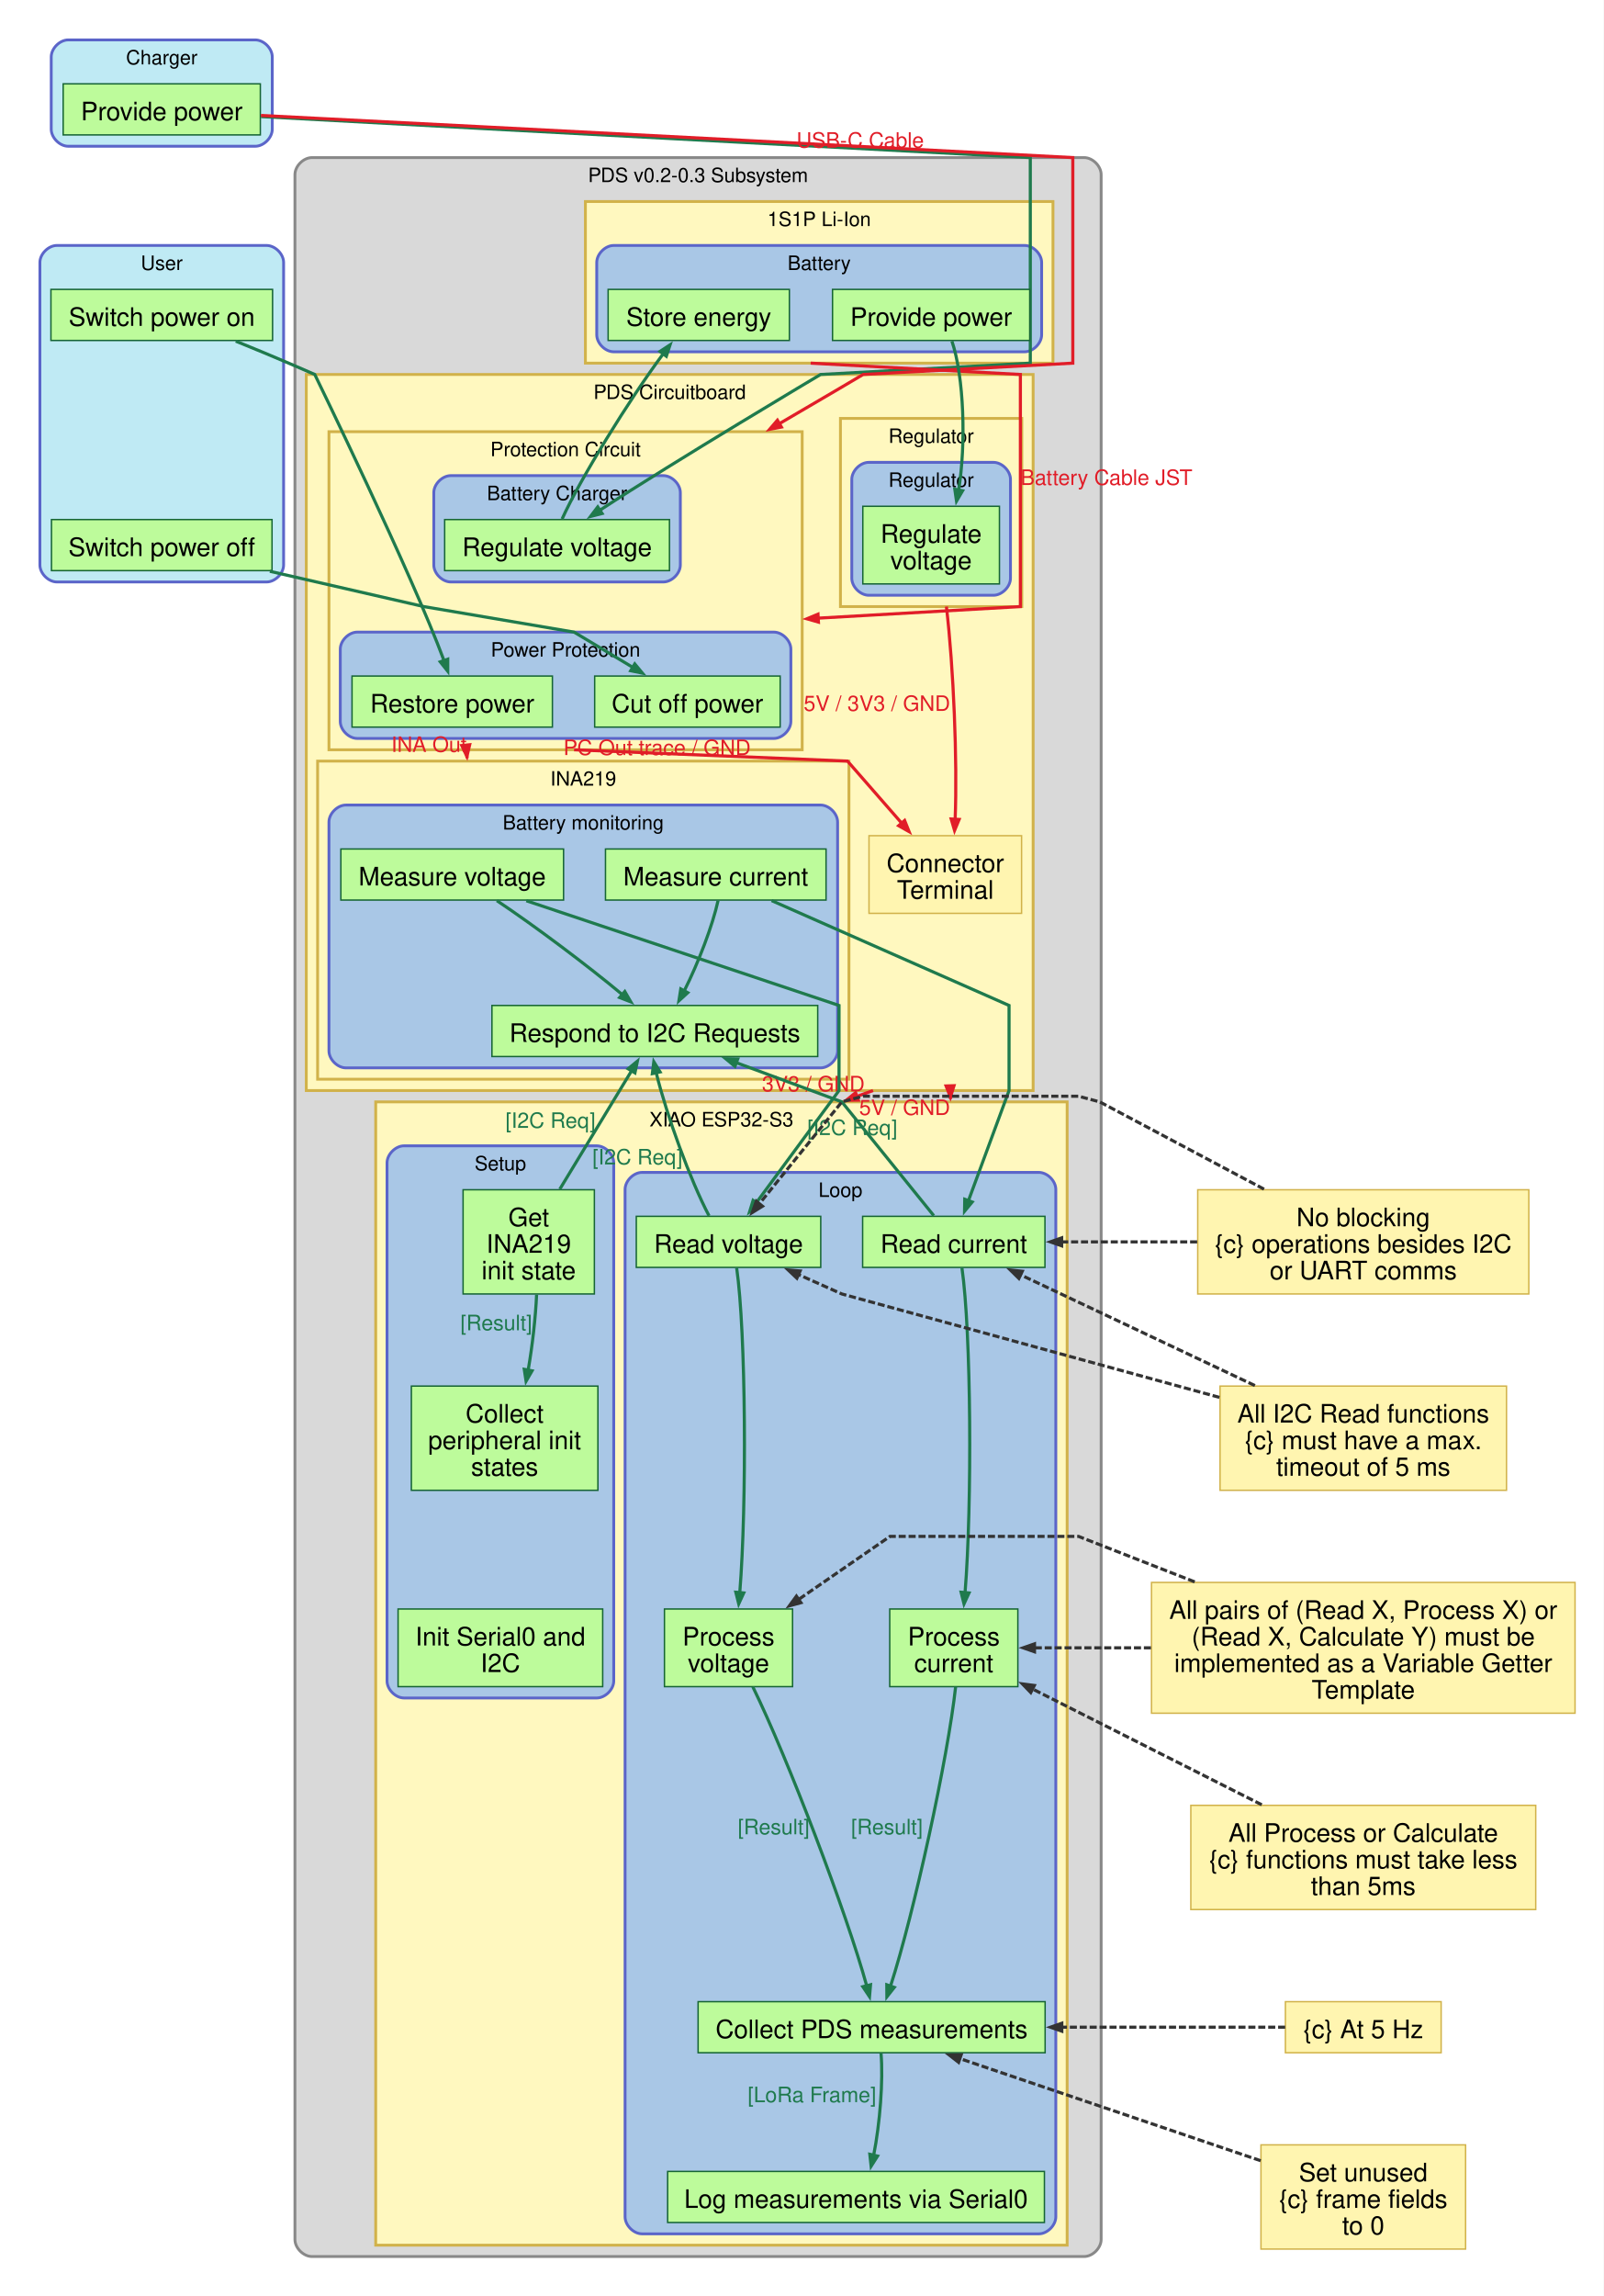
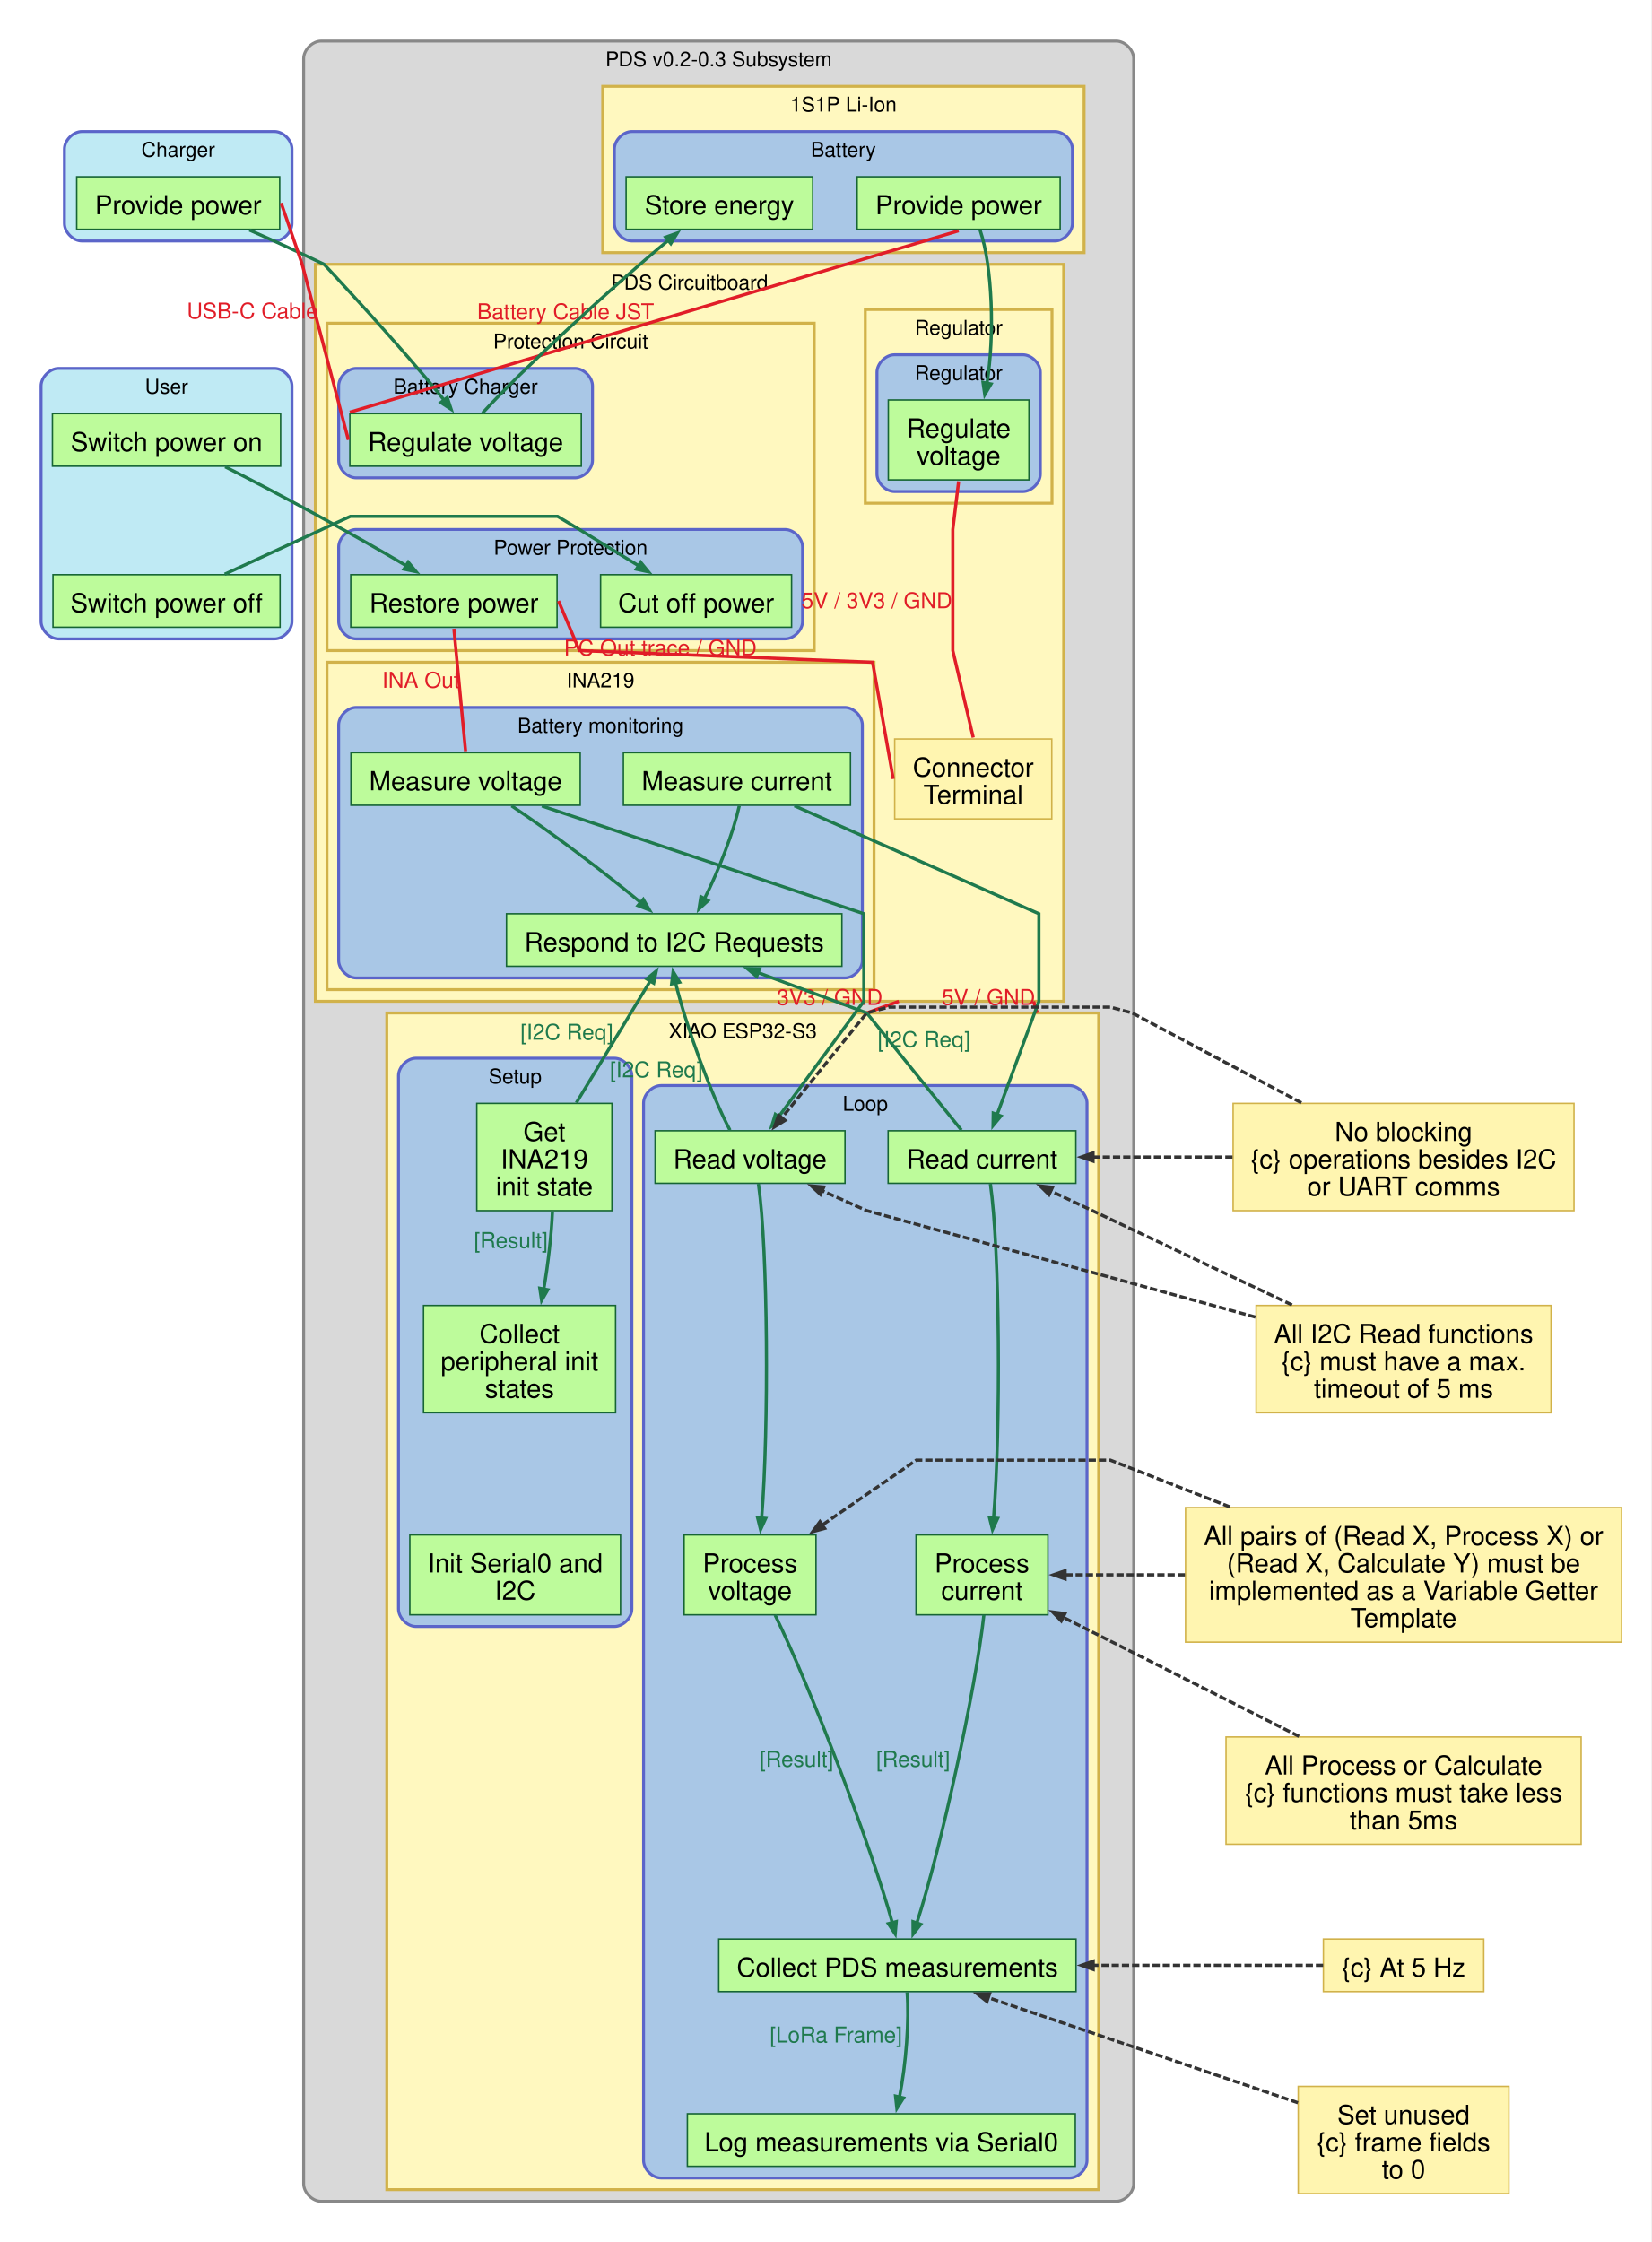
- <svg xmlns="http://www.w3.org/2000/svg" width="1132pt" height="1620pt" viewBox="0.00 0.00 1132.00 1620.00">
-   <g id="graph0" class="graph" transform="scale(1 1) rotate(0) translate(20.16 1600.14)">
-     <polygon fill="white" stroke="none" points="-20.16,20.16 -20.16,-1600.14 1111.62,-1600.14 1111.62,20.16 -20.16,20.16" />
+ <svg xmlns="http://www.w3.org/2000/svg" width="1132pt" height="1537pt" viewBox="0.00 0.00 1132.00 1537.00">
+   <g id="graph0" class="graph" transform="scale(1 1) rotate(0) translate(20.16 1517.12)">
+     <polygon fill="white" stroke="none" points="-20.16,20.16 -20.16,-1517.12 1111.62,-1517.12 1111.62,20.16 -20.16,20.16" />
    <g id="clust1" class="cluster">
-       <path fill="#bfeaf4" stroke="#5b65c9" stroke-width="2" d="M28,-1496.95C28,-1496.95 160,-1496.95 160,-1496.95 166,-1496.95 172,-1502.95 172,-1508.95 172,-1508.95 172,-1559.98 172,-1559.98 172,-1565.98 166,-1571.98 160,-1571.98 160,-1571.98 28,-1571.98 28,-1571.98 22,-1571.98 16,-1565.98 16,-1559.98 16,-1559.98 16,-1508.95 16,-1508.95 16,-1502.95 22,-1496.95 28,-1496.95" />
-       <text xml:space="preserve" text-anchor="middle" x="94" y="-1554.68" font-family="Helvetica,sans-Serif" font-size="14.00">Charger</text>
+       <path fill="#bfeaf4" stroke="#5b65c9" stroke-width="2" d="M36,-1351.92C36,-1351.92 168,-1351.92 168,-1351.92 174,-1351.92 180,-1357.92 180,-1363.92 180,-1363.92 180,-1414.95 180,-1414.95 180,-1420.95 174,-1426.95 168,-1426.95 168,-1426.95 36,-1426.95 36,-1426.95 30,-1426.95 24,-1420.95 24,-1414.95 24,-1414.95 24,-1363.92 24,-1363.92 24,-1357.92 30,-1351.92 36,-1351.92" />
+       <text xml:space="preserve" text-anchor="middle" x="102" y="-1409.65" font-family="Helvetica,sans-Serif" font-size="14.00">Charger</text>
    </g>
    <g id="clust2" class="cluster">
-       <path fill="#bfeaf4" stroke="#5b65c9" stroke-width="2" d="M20,-1189.52C20,-1189.52 168,-1189.52 168,-1189.52 174,-1189.52 180,-1195.52 180,-1201.52 180,-1201.52 180,-1414.95 180,-1414.95 180,-1420.95 174,-1426.95 168,-1426.95 168,-1426.95 20,-1426.95 20,-1426.95 14,-1426.95 8,-1420.95 8,-1414.95 8,-1414.95 8,-1201.52 8,-1201.52 8,-1195.52 14,-1189.52 20,-1189.52" />
-       <text xml:space="preserve" text-anchor="middle" x="94" y="-1409.65" font-family="Helvetica,sans-Serif" font-size="14.00">User</text>
+       <path fill="#bfeaf4" stroke="#5b65c9" stroke-width="2" d="M20,-1079.11C20,-1079.11 168,-1079.11 168,-1079.11 174,-1079.11 180,-1085.11 180,-1091.11 180,-1091.11 180,-1252.55 180,-1252.55 180,-1258.55 174,-1264.55 168,-1264.55 168,-1264.55 20,-1264.55 20,-1264.55 14,-1264.55 8,-1258.55 8,-1252.55 8,-1252.55 8,-1091.11 8,-1091.11 8,-1085.11 14,-1079.11 20,-1079.11" />
+       <text xml:space="preserve" text-anchor="middle" x="94" y="-1247.25" font-family="Helvetica,sans-Serif" font-size="14.00">User</text>
    </g>
    <g id="clust3" class="cluster">
      <path fill="#d9d9d9" stroke="#888888" stroke-width="2" d="M200,-8C200,-8 745,-8 745,-8 751,-8 757,-14 757,-20 757,-20 757,-1476.95 757,-1476.95 757,-1482.95 751,-1488.95 745,-1488.95 745,-1488.95 200,-1488.95 200,-1488.95 194,-1488.95 188,-1482.95 188,-1476.95 188,-1476.95 188,-20 188,-20 188,-14 194,-8 200,-8" />
      <text xml:space="preserve" text-anchor="middle" x="472.5" y="-1471.65" font-family="Helvetica,sans-Serif" font-size="14.00">PDS v0.2-0.3 Subsystem</text>
    </g>
    <g id="clust4" class="cluster">
      <polygon fill="#fff8bf" stroke="#d1b24a" stroke-width="2" points="393,-1343.92 393,-1457.95 723,-1457.95 723,-1343.92 393,-1343.92" />
      <text xml:space="preserve" text-anchor="middle" x="558" y="-1440.65" font-family="Helvetica,sans-Serif" font-size="14.00">1S1P Li-Ion</text>
    </g>
    <g id="clust5" class="cluster">
      <path fill="#a9c7e6" stroke="#5b65c9" stroke-width="2" d="M413,-1351.92C413,-1351.92 703,-1351.92 703,-1351.92 709,-1351.92 715,-1357.92 715,-1363.92 715,-1363.92 715,-1414.95 715,-1414.95 715,-1420.95 709,-1426.95 703,-1426.95 703,-1426.95 413,-1426.95 413,-1426.95 407,-1426.95 401,-1420.95 401,-1414.95 401,-1414.95 401,-1363.92 401,-1363.92 401,-1357.92 407,-1351.92 413,-1351.92" />
      <text xml:space="preserve" text-anchor="middle" x="558" y="-1409.65" font-family="Helvetica,sans-Serif" font-size="14.00">Battery</text>
    </g>
    <g id="clust6" class="cluster">
      <polygon fill="#fff8bf" stroke="#d1b24a" stroke-width="2" points="196,-830.68 196,-1335.92 709,-1335.92 709,-830.68 196,-830.68" />
      <text xml:space="preserve" text-anchor="middle" x="452.5" y="-1318.62" font-family="Helvetica,sans-Serif" font-size="14.00">PDS Circuitboard</text>
    </g>
    <g id="clust7" class="cluster">
-       <polygon fill="#fff8bf" stroke="#d1b24a" stroke-width="2" points="212,-1071.11 212,-1295.55 546,-1295.55 546,-1071.11 212,-1071.11" />
-       <text xml:space="preserve" text-anchor="middle" x="379" y="-1278.25" font-family="Helvetica,sans-Serif" font-size="14.00">Protection Circuit</text>
+       <polygon fill="#fff8bf" stroke="#d1b24a" stroke-width="2" points="204,-1071.11 204,-1295.55 538,-1295.55 538,-1071.11 204,-1071.11" />
+       <text xml:space="preserve" text-anchor="middle" x="371" y="-1278.25" font-family="Helvetica,sans-Serif" font-size="14.00">Protection Circuit</text>
    </g>
    <g id="clust8" class="cluster">
-       <path fill="#a9c7e6" stroke="#5b65c9" stroke-width="2" d="M298,-1189.52C298,-1189.52 448,-1189.52 448,-1189.52 454,-1189.52 460,-1195.52 460,-1201.52 460,-1201.52 460,-1252.55 460,-1252.55 460,-1258.55 454,-1264.55 448,-1264.55 448,-1264.55 298,-1264.55 298,-1264.55 292,-1264.55 286,-1258.55 286,-1252.55 286,-1252.55 286,-1201.52 286,-1201.52 286,-1195.52 292,-1189.52 298,-1189.52" />
-       <text xml:space="preserve" text-anchor="middle" x="373" y="-1247.25" font-family="Helvetica,sans-Serif" font-size="14.00">Battery Charger</text>
+       <path fill="#a9c7e6" stroke="#5b65c9" stroke-width="2" d="M224,-1189.52C224,-1189.52 374,-1189.52 374,-1189.52 380,-1189.52 386,-1195.52 386,-1201.52 386,-1201.52 386,-1252.55 386,-1252.55 386,-1258.55 380,-1264.55 374,-1264.55 374,-1264.55 224,-1264.55 224,-1264.55 218,-1264.55 212,-1258.55 212,-1252.55 212,-1252.55 212,-1201.52 212,-1201.52 212,-1195.52 218,-1189.52 224,-1189.52" />
+       <text xml:space="preserve" text-anchor="middle" x="299" y="-1247.25" font-family="Helvetica,sans-Serif" font-size="14.00">Battery Charger</text>
    </g>
    <g id="clust9" class="cluster">
-       <path fill="#a9c7e6" stroke="#5b65c9" stroke-width="2" d="M232,-1079.11C232,-1079.11 526,-1079.11 526,-1079.11 532,-1079.11 538,-1085.11 538,-1091.11 538,-1091.11 538,-1142.14 538,-1142.14 538,-1148.14 532,-1154.14 526,-1154.14 526,-1154.14 232,-1154.14 232,-1154.14 226,-1154.14 220,-1148.14 220,-1142.14 220,-1142.14 220,-1091.11 220,-1091.11 220,-1085.11 226,-1079.11 232,-1079.11" />
-       <text xml:space="preserve" text-anchor="middle" x="379" y="-1136.85" font-family="Helvetica,sans-Serif" font-size="14.00">Power Protection</text>
+       <path fill="#a9c7e6" stroke="#5b65c9" stroke-width="2" d="M224,-1079.11C224,-1079.11 518,-1079.11 518,-1079.11 524,-1079.11 530,-1085.11 530,-1091.11 530,-1091.11 530,-1142.14 530,-1142.14 530,-1148.14 524,-1154.14 518,-1154.14 518,-1154.14 224,-1154.14 224,-1154.14 218,-1154.14 212,-1148.14 212,-1142.14 212,-1142.14 212,-1091.11 212,-1091.11 212,-1085.11 218,-1079.11 224,-1079.11" />
+       <text xml:space="preserve" text-anchor="middle" x="371" y="-1136.85" font-family="Helvetica,sans-Serif" font-size="14.00">Power Protection</text>
    </g>
    <g id="clust10" class="cluster">
      <polygon fill="#fff8bf" stroke="#d1b24a" stroke-width="2" points="573,-1172.14 573,-1304.92 701,-1304.92 701,-1172.14 573,-1172.14" />
      <text xml:space="preserve" text-anchor="middle" x="637" y="-1287.62" font-family="Helvetica,sans-Serif" font-size="14.00">Regulator</text>
    </g>
    <g id="clust11" class="cluster">
      <path fill="#a9c7e6" stroke="#5b65c9" stroke-width="2" d="M593,-1180.14C593,-1180.14 681,-1180.14 681,-1180.14 687,-1180.14 693,-1186.14 693,-1192.14 693,-1192.14 693,-1261.92 693,-1261.92 693,-1267.92 687,-1273.92 681,-1273.92 681,-1273.92 593,-1273.92 593,-1273.92 587,-1273.92 581,-1267.92 581,-1261.92 581,-1261.92 581,-1192.14 581,-1192.14 581,-1186.14 587,-1180.14 593,-1180.14" />
      <text xml:space="preserve" text-anchor="middle" x="637" y="-1256.62" font-family="Helvetica,sans-Serif" font-size="14.00">Regulator</text>
    </g>
    <g id="clust12" class="cluster">
      <polygon fill="#fff8bf" stroke="#d1b24a" stroke-width="2" points="204,-838.68 204,-1063.12 579,-1063.12 579,-838.68 204,-838.68" />
      <text xml:space="preserve" text-anchor="middle" x="391.5" y="-1045.82" font-family="Helvetica,sans-Serif" font-size="14.00">INA219</text>
    </g>
    <g id="clust13" class="cluster">
      <path fill="#a9c7e6" stroke="#5b65c9" stroke-width="2" d="M224,-846.68C224,-846.68 559,-846.68 559,-846.68 565,-846.68 571,-852.68 571,-858.68 571,-858.68 571,-1020.12 571,-1020.12 571,-1026.12 565,-1032.12 559,-1032.12 559,-1032.12 224,-1032.12 224,-1032.12 218,-1032.12 212,-1026.12 212,-1020.12 212,-1020.12 212,-858.68 212,-858.68 212,-852.68 218,-846.68 224,-846.68" />
      <text xml:space="preserve" text-anchor="middle" x="391.5" y="-1014.82" font-family="Helvetica,sans-Serif" font-size="14.00">Battery monitoring</text>
    </g>
    <g id="clust14" class="cluster">
      <polygon fill="#fff8bf" stroke="#d1b24a" stroke-width="2" points="245,-16 245,-822.68 733,-822.68 733,-16 245,-16" />
      <text xml:space="preserve" text-anchor="middle" x="489" y="-805.38" font-family="Helvetica,sans-Serif" font-size="14.00">XIAO ESP32-S3</text>
    </g>
    <g id="clust15" class="cluster">
      <path fill="#a9c7e6" stroke="#5b65c9" stroke-width="2" d="M265,-402.09C265,-402.09 401,-402.09 401,-402.09 407,-402.09 413,-408.09 413,-414.09 413,-414.09 413,-779.68 413,-779.68 413,-785.68 407,-791.68 401,-791.68 401,-791.68 265,-791.68 265,-791.68 259,-791.68 253,-785.68 253,-779.68 253,-779.68 253,-414.09 253,-414.09 253,-408.09 259,-402.09 265,-402.09" />
      <text xml:space="preserve" text-anchor="middle" x="333" y="-774.38" font-family="Helvetica,sans-Serif" font-size="14.00">Setup</text>
    </g>
    <g id="clust16" class="cluster">
      <path fill="#a9c7e6" stroke="#5b65c9" stroke-width="2" d="M433,-24C433,-24 713,-24 713,-24 719,-24 725,-30 725,-36 725,-36 725,-760.93 725,-760.93 725,-766.93 719,-772.93 713,-772.93 713,-772.93 433,-772.93 433,-772.93 427,-772.93 421,-766.93 421,-760.93 421,-760.93 421,-36 421,-36 421,-30 427,-24 433,-24" />
      <text xml:space="preserve" text-anchor="middle" x="573" y="-755.63" font-family="Helvetica,sans-Serif" font-size="14.00">Loop</text>
    </g>
    <g id="node1" class="node">
-       <polygon fill="#bdfb9b" stroke="#166534" points="163.58,-1540.98 24.42,-1540.98 24.42,-1504.95 163.58,-1504.95 163.58,-1540.98" />
-       <text xml:space="preserve" text-anchor="middle" x="94" y="-1515.24" font-family="Helvetica,sans-Serif" font-size="18.00">Provide power</text>
+       <polygon fill="#bdfb9b" stroke="#166534" points="171.58,-1395.95 32.42,-1395.95 32.42,-1359.92 171.58,-1359.92 171.58,-1395.95" />
+       <text xml:space="preserve" text-anchor="middle" x="102" y="-1370.21" font-family="Helvetica,sans-Serif" font-size="18.00">Provide power</text>
    </g>
    <g id="node2" class="node">
-       <polygon fill="#bdfb9b" stroke="#166534" points="172.21,-1395.95 15.79,-1395.95 15.79,-1359.92 172.21,-1359.92 172.21,-1395.95" />
-       <text xml:space="preserve" text-anchor="middle" x="94" y="-1370.21" font-family="Helvetica,sans-Serif" font-size="18.00">Switch power on</text>
+       <polygon fill="#bdfb9b" stroke="#166534" points="172.21,-1233.55 15.79,-1233.55 15.79,-1197.52 172.21,-1197.52 172.21,-1233.55" />
+       <text xml:space="preserve" text-anchor="middle" x="94" y="-1207.81" font-family="Helvetica,sans-Serif" font-size="18.00">Switch power on</text>
+     </g>
+     <g id="node6" class="node">
+       <polygon fill="#bdfb9b" stroke="#166534" points="378.33,-1233.55 219.67,-1233.55 219.67,-1197.52 378.33,-1197.52 378.33,-1233.55" />
+       <text xml:space="preserve" text-anchor="middle" x="299" y="-1207.81" font-family="Helvetica,sans-Serif" font-size="18.00">Regulate voltage</text>
+     </g>
+     <g id="edge34" class="edge">
+       <path fill="none" stroke="#1f7a4d" stroke-width="2.2" d="M150.81,-1359.43C176.4,-1348.28 202,-1335.92 202,-1335.92 202,-1335.92 256.48,-1277.85 284.36,-1242.71" />
+       <polygon fill="#1f7a4d" stroke="#1f7a4d" stroke-width="2.2" points="286.45,-1244.58 289.11,-1236.53 282.01,-1241.17 286.45,-1244.58" />
+     </g>
+     <g id="edge52" class="edge">
+       <path fill="none" stroke="#e11d28" stroke-width="2.2" d="M172.58,-1377.94C172.58,-1377.94 187,-1335.92 187,-1335.92 187,-1335.92 218.67,-1215.53 218.67,-1215.53" />
+       <text xml:space="preserve" text-anchor="middle" x="152.93" y="-1298.71" font-family="Helvetica,sans-Serif" font-size="15.00" fill="#e11d28">USB-C Cable</text>
+     </g>
+     <g id="node3" class="node">
+       <polygon fill="#bdfb9b" stroke="#166534" points="171.83,-1123.14 16.17,-1123.14 16.17,-1087.11 171.83,-1087.11 171.83,-1123.14" />
+       <text xml:space="preserve" text-anchor="middle" x="94" y="-1097.4" font-family="Helvetica,sans-Serif" font-size="18.00">Switch power off</text>
+     </g>
+     <g id="node7" class="node">
+       <polygon fill="#bdfb9b" stroke="#166534" points="361.71,-1123.14 220.29,-1123.14 220.29,-1087.11 361.71,-1087.11 361.71,-1123.14" />
+       <text xml:space="preserve" text-anchor="middle" x="291" y="-1097.4" font-family="Helvetica,sans-Serif" font-size="18.00">Restore power</text>
+     </g>
+     <g id="edge35" class="edge">
+       <path fill="none" stroke="#1f7a4d" stroke-width="2.2" d="M134.18,-1197.12C170.95,-1178.71 224.19,-1149.57 258.4,-1129.25" />
+       <polygon fill="#1f7a4d" stroke="#1f7a4d" stroke-width="2.2" points="259.68,-1131.74 265.09,-1125.22 256.79,-1126.95 259.68,-1131.74" />
+     </g>
+     <g id="node8" class="node">
+       <polygon fill="#bdfb9b" stroke="#166534" points="522.46,-1123.14 391.54,-1123.14 391.54,-1087.11 522.46,-1087.11 522.46,-1123.14" />
+       <text xml:space="preserve" text-anchor="middle" x="457" y="-1097.4" font-family="Helvetica,sans-Serif" font-size="18.00">Cut off power</text>
+     </g>
+     <g id="edge36" class="edge">
+       <path fill="none" stroke="#1f7a4d" stroke-width="2.2" d="M133.87,-1123.49C170.78,-1140.48 220,-1163.14 220,-1163.14 220,-1163.14 362,-1163.14 362,-1163.14 362,-1163.14 377,-1154.14 377,-1154.14 377,-1154.14 397.47,-1141.6 417.7,-1129.21" />
+       <polygon fill="#1f7a4d" stroke="#1f7a4d" stroke-width="2.2" points="419.01,-1131.69 424.37,-1125.12 416.09,-1126.91 419.01,-1131.69" />
    </g>
    <g id="node4" class="node">
      <polygon fill="#bdfb9b" stroke="#166534" points="536.96,-1395.95 409.04,-1395.95 409.04,-1359.92 536.96,-1359.92 536.96,-1395.95" />
      <text xml:space="preserve" text-anchor="middle" x="473" y="-1370.21" font-family="Helvetica,sans-Serif" font-size="18.00">Store energy</text>
    </g>
-     <g id="node6" class="node">
-       <polygon fill="#bdfb9b" stroke="#166534" points="452.33,-1233.55 293.67,-1233.55 293.67,-1197.52 452.33,-1197.52 452.33,-1233.55" />
-       <text xml:space="preserve" text-anchor="middle" x="373" y="-1207.81" font-family="Helvetica,sans-Serif" font-size="18.00">Regulate voltage</text>
-     </g>
-     <g id="edge34" class="edge">
-       <path fill="none" stroke="#1f7a4d" stroke-width="2.2" d="M164.06,-1517.87C325.14,-1509.03 707,-1488.95 707,-1488.95 707,-1488.95 707,-1343.92 707,-1343.92 707,-1343.92 559,-1335.92 559,-1335.92 559,-1335.92 456.17,-1274.85 403.1,-1240.06" />
-       <polygon fill="#1f7a4d" stroke="#1f7a4d" stroke-width="2.2" points="404.79,-1237.83 396.58,-1235.74 401.7,-1242.49 404.79,-1237.83" />
-     </g>
-     <g id="edge52" class="edge">
-       <path fill="none" stroke="#e11d28" stroke-width="2.2" d="M164,-1518.67C330.85,-1510.31 737,-1488.95 737,-1488.95 737,-1488.95 737,-1343.92 737,-1343.92 737,-1343.92 589,-1335.92 589,-1335.92 589,-1335.92 563.41,-1320.72 529.81,-1301.17" />
-       <polygon fill="#e11d28" stroke="#e11d28" stroke-width="2.2" points="531.33,-1298.82 523.01,-1297.22 528.52,-1303.66 531.33,-1298.82" />
-       <text xml:space="preserve" text-anchor="middle" x="586.95" y="-1495.94" font-family="Helvetica,sans-Serif" font-size="15.00" fill="#e11d28">USB-C Cable</text>
-     </g>
-     <g id="node3" class="node">
-       <polygon fill="#bdfb9b" stroke="#166534" points="171.83,-1233.55 16.17,-1233.55 16.17,-1197.52 171.83,-1197.52 171.83,-1233.55" />
-       <text xml:space="preserve" text-anchor="middle" x="94" y="-1207.81" font-family="Helvetica,sans-Serif" font-size="18.00">Switch power off</text>
-     </g>
-     <g id="node7" class="node">
-       <polygon fill="#bdfb9b" stroke="#166534" points="369.71,-1123.14 228.29,-1123.14 228.29,-1087.11 369.71,-1087.11 369.71,-1123.14" />
-       <text xml:space="preserve" text-anchor="middle" x="299" y="-1097.4" font-family="Helvetica,sans-Serif" font-size="18.00">Restore power</text>
-     </g>
-     <g id="edge35" class="edge">
-       <path fill="none" stroke="#1f7a4d" stroke-width="2.2" d="M146.23,-1359.43C173.99,-1348.28 202,-1335.92 202,-1335.92 202,-1335.92 270.71,-1194.94 293.29,-1133.83" />
-       <polygon fill="#1f7a4d" stroke="#1f7a4d" stroke-width="2.2" points="295.84,-1135.02 295.84,-1126.54 290.56,-1133.17 295.84,-1135.02" />
-     </g>
-     <g id="node8" class="node">
-       <polygon fill="#bdfb9b" stroke="#166534" points="530.46,-1123.14 399.54,-1123.14 399.54,-1087.11 530.46,-1087.11 530.46,-1123.14" />
-       <text xml:space="preserve" text-anchor="middle" x="465" y="-1097.4" font-family="Helvetica,sans-Serif" font-size="18.00">Cut off power</text>
-     </g>
-     <g id="edge36" class="edge">
-       <path fill="none" stroke="#1f7a4d" stroke-width="2.2" d="M170.31,-1197.05C221.28,-1185.37 279,-1172.14 279,-1172.14 279,-1172.14 385,-1154.14 385,-1154.14 385,-1154.14 406.02,-1141.53 426.51,-1129.23" />
-       <polygon fill="#1f7a4d" stroke="#1f7a4d" stroke-width="2.2" points="427.84,-1131.7 433.26,-1125.18 424.96,-1126.89 427.84,-1131.7" />
-     </g>
    <g id="node5" class="node">
      <polygon fill="#bdfb9b" stroke="#166534" points="706.59,-1395.95 567.41,-1395.95 567.41,-1359.92 706.59,-1359.92 706.59,-1395.95" />
      <text xml:space="preserve" text-anchor="middle" x="637" y="-1370.21" font-family="Helvetica,sans-Serif" font-size="18.00">Provide power</text>
    </g>
    <g id="edge53" class="edge">
-       <path fill="none" stroke="#e11d28" stroke-width="2.2" d="M552,-1343.92C552,-1343.92 700,-1335.92 700,-1335.92 700,-1335.92 700,-1172.14 700,-1172.14 700,-1172.14 630.56,-1168.18 556.89,-1163.97" />
-       <polygon fill="#e11d28" stroke="#e11d28" stroke-width="2.2" points="557.47,-1161.2 549.32,-1163.53 557.15,-1166.79 557.47,-1161.2" />
-       <text xml:space="preserve" text-anchor="middle" x="760.75" y="-1257.97" font-family="Helvetica,sans-Serif" font-size="15.00" fill="#e11d28">Battery Cable JST</text>
+       <path fill="none" stroke="#e11d28" stroke-width="2.2" d="M637,-1358.92C637,-1358.92 219.67,-1234.55 219.67,-1234.55" />
+       <text xml:space="preserve" text-anchor="middle" x="367.58" y="-1298.24" font-family="Helvetica,sans-Serif" font-size="15.00" fill="#e11d28">Battery Cable JST</text>
    </g>
    <g id="node9" class="node">
      <polygon fill="#bdfb9b" stroke="#166534" points="685.21,-1242.92 588.79,-1242.92 588.79,-1188.14 685.21,-1188.14 685.21,-1242.92" />
      <text xml:space="preserve" text-anchor="middle" x="637" y="-1217.18" font-family="Helvetica,sans-Serif" font-size="18.00">Regulate</text>
      <text xml:space="preserve" text-anchor="middle" x="637" y="-1198.43" font-family="Helvetica,sans-Serif" font-size="18.00">voltage</text>
    </g>
    <g id="edge38" class="edge">
      <path fill="none" stroke="#1f7a4d" stroke-width="2.2" d="M651.67,-1359.47C660.19,-1334.3 661.76,-1287.22 656.38,-1253.98" />
      <polygon fill="#1f7a4d" stroke="#1f7a4d" stroke-width="2.2" points="659.21,-1253.88 654.92,-1246.56 653.71,-1254.95 659.21,-1253.88" />
    </g>
    <g id="edge37" class="edge">
-       <path fill="none" stroke="#1f7a4d" stroke-width="2.2" d="M376.55,-1233.98C389.35,-1262.17 423.67,-1317.89 448.15,-1350.83" />
-       <polygon fill="#1f7a4d" stroke="#1f7a4d" stroke-width="2.2" points="445.66,-1352.18 452.75,-1356.82 450.11,-1348.77 445.66,-1352.18" />
+       <path fill="none" stroke="#1f7a4d" stroke-width="2.2" d="M310.6,-1233.98C336.84,-1262.66 398.49,-1319.81 438.12,-1352.49" />
+       <polygon fill="#1f7a4d" stroke="#1f7a4d" stroke-width="2.2" points="436.15,-1354.5 444.13,-1357.37 439.68,-1350.15 436.15,-1354.5" />
    </g>
    <g id="node10" class="node">
      <polygon fill="#fff5b0" stroke="#d1b24a" points="700.84,-1010.49 593.16,-1010.49 593.16,-955.71 700.84,-955.71 700.84,-1010.49" />
      <text xml:space="preserve" text-anchor="middle" x="647" y="-984.75" font-family="Helvetica,sans-Serif" font-size="18.00">Connector</text>
      <text xml:space="preserve" text-anchor="middle" x="647" y="-966" font-family="Helvetica,sans-Serif" font-size="18.00">Terminal</text>
    </g>
    <g id="edge54" class="edge">
-       <path fill="none" stroke="#e11d28" stroke-width="2.2" d="M385,-1071.11C385,-1071.11 578,-1063.12 578,-1063.12 578,-1063.12 597.97,-1040.25 616.42,-1019.12" />
-       <polygon fill="#e11d28" stroke="#e11d28" stroke-width="2.2" points="618.3,-1021.23 621.45,-1013.36 614.08,-1017.54 618.3,-1021.23" />
-       <text xml:space="preserve" text-anchor="middle" x="443.56" y="-1067.41" font-family="Helvetica,sans-Serif" font-size="15.00" fill="#e11d28">PC Out trace / GND</text>
+       <path fill="none" stroke="#e11d28" stroke-width="2.2" d="M362.71,-1105.13C362.71,-1105.13 377,-1071.11 377,-1071.11 377,-1071.11 578,-1063.12 578,-1063.12 578,-1063.12 592.16,-983.1 592.16,-983.1" />
+       <text xml:space="preserve" text-anchor="middle" x="432.54" y="-1067.73" font-family="Helvetica,sans-Serif" font-size="15.00" fill="#e11d28">PC Out trace / GND</text>
    </g>
    <g id="node11" class="node">
      <polygon fill="#bdfb9b" stroke="#166534" points="377.58,-1001.11 220.42,-1001.11 220.42,-965.08 377.58,-965.08 377.58,-1001.11" />
      <text xml:space="preserve" text-anchor="middle" x="299" y="-975.37" font-family="Helvetica,sans-Serif" font-size="18.00">Measure voltage</text>
    </g>
    <g id="edge55" class="edge">
-       <path fill="none" stroke="#e11d28" stroke-width="2.2" d="M308.89,-1071.11C309.1,-1069.11 309.31,-1067.11 309.52,-1065.11" />
-       <polygon fill="#e11d28" stroke="#e11d28" stroke-width="2.2" points="311.33,-1074.68 309.38,-1066.43 305.76,-1074.09 311.33,-1074.68" />
-       <text xml:space="preserve" text-anchor="middle" x="282.58" y="-1069.61" font-family="Helvetica,sans-Serif" font-size="15.00" fill="#e11d28">INA Out</text>
+       <path fill="none" stroke="#e11d28" stroke-width="2.2" d="M291,-1086.11C291,-1086.11 299,-1002.11 299,-1002.11" />
+       <text xml:space="preserve" text-anchor="middle" x="268.38" y="-1045.61" font-family="Helvetica,sans-Serif" font-size="15.00" fill="#e11d28">INA Out</text>
    </g>
    <g id="edge56" class="edge">
-       <path fill="none" stroke="#e11d28" stroke-width="2.2" d="M647.79,-1172.15C652.84,-1129.16 655.58,-1063.24 653.95,-1021.96" />
-       <polygon fill="#e11d28" stroke="#e11d28" stroke-width="2.2" points="656.76,-1021.98 653.54,-1014.14 651.16,-1022.28 656.76,-1021.98" />
-       <text xml:space="preserve" text-anchor="middle" x="598.75" y="-1098.55" font-family="Helvetica,sans-Serif" font-size="15.00" fill="#e11d28">5V / 3V3 / GND</text>
+       <path fill="none" stroke="#e11d28" stroke-width="2.2" d="M637,-1187.14C637,-1187.14 633,-1154.14 633,-1154.14 633,-1154.14 633,-1071.11 633,-1071.11 633,-1071.11 647,-1011.49 647,-1011.49" />
+       <text xml:space="preserve" text-anchor="middle" x="580.88" y="-1100.13" font-family="Helvetica,sans-Serif" font-size="15.00" fill="#e11d28">5V / 3V3 / GND</text>
    </g>
    <g id="node12" class="node">
      <polygon fill="#bdfb9b" stroke="#166534" points="562.84,-1001.11 407.17,-1001.11 407.17,-965.08 562.84,-965.08 562.84,-1001.11" />
      <text xml:space="preserve" text-anchor="middle" x="485" y="-975.37" font-family="Helvetica,sans-Serif" font-size="18.00">Measure current</text>
    </g>
    <g id="node21" class="node">
      <polygon fill="#bdfb9b" stroke="#166534" points="717.46,-187.81 472.54,-187.81 472.54,-151.78 717.46,-151.78 717.46,-187.81" />
      <text xml:space="preserve" text-anchor="middle" x="595" y="-162.07" font-family="Helvetica,sans-Serif" font-size="18.00">Collect PDS measurements</text>
    </g>
    <g id="node13" class="node">
      <polygon fill="#bdfb9b" stroke="#166534" points="556.96,-890.71 327.04,-890.71 327.04,-854.68 556.96,-854.68 556.96,-890.71" />
      <text xml:space="preserve" text-anchor="middle" x="442" y="-864.97" font-family="Helvetica,sans-Serif" font-size="18.00">Respond to I2C Requests</text>
    </g>
    <g id="node14" class="node">
      <polygon fill="#bdfb9b" stroke="#166534" points="399.33,-760.68 306.67,-760.68 306.67,-687.15 399.33,-687.15 399.33,-760.68" />
      <text xml:space="preserve" text-anchor="middle" x="353" y="-734.94" font-family="Helvetica,sans-Serif" font-size="18.00">Get</text>
      <text xml:space="preserve" text-anchor="middle" x="353" y="-716.19" font-family="Helvetica,sans-Serif" font-size="18.00">INA219</text>
      <text xml:space="preserve" text-anchor="middle" x="353" y="-697.44" font-family="Helvetica,sans-Serif" font-size="18.00">init state</text>
    </g>
    <g id="node17" class="node">
      <polygon fill="#bdfb9b" stroke="#166534" points="559.09,-741.93 428.92,-741.93 428.92,-705.9 559.09,-705.9 559.09,-741.93" />
      <text xml:space="preserve" text-anchor="middle" x="494" y="-716.19" font-family="Helvetica,sans-Serif" font-size="18.00">Read voltage</text>
    </g>
    <g id="edge57" class="edge">
-       <path fill="none" stroke="#e11d28" stroke-width="2.2" d="M596,-830.68C596,-830.68 590.15,-828.55 584.48,-826.49" />
-       <polygon fill="#e11d28" stroke="#e11d28" stroke-width="2.2" points="585.6,-823.92 577.13,-823.82 583.69,-829.18 585.6,-823.92" />
-       <text xml:space="preserve" text-anchor="middle" x="553.87" y="-830.09" font-family="Helvetica,sans-Serif" font-size="15.00" fill="#e11d28">3V3 / GND</text>
+       <path fill="none" stroke="#e11d28" stroke-width="2.2" d="M596,-830.68C596,-830.68 574,-822.68 574,-822.68" />
+       <text xml:space="preserve" text-anchor="middle" x="548.62" y="-828.18" font-family="Helvetica,sans-Serif" font-size="15.00" fill="#e11d28">3V3 / GND</text>
    </g>
    <g id="node18" class="node">
      <polygon fill="#bdfb9b" stroke="#166534" points="717.34,-741.93 588.66,-741.93 588.66,-705.9 717.34,-705.9 717.34,-741.93" />
      <text xml:space="preserve" text-anchor="middle" x="653" y="-716.19" font-family="Helvetica,sans-Serif" font-size="18.00">Read current</text>
    </g>
    <g id="edge58" class="edge">
-       <path fill="none" stroke="#e11d28" stroke-width="2.2" d="M650.46,-830.68C650.52,-828.68 650.59,-826.68 650.65,-824.68" />
-       <polygon fill="#e11d28" stroke="#e11d28" stroke-width="2.2" points="653.14,-834.09 650.61,-826.01 647.55,-833.91 653.14,-834.09" />
-       <text xml:space="preserve" text-anchor="middle" x="618.3" y="-813.43" font-family="Helvetica,sans-Serif" font-size="15.00" fill="#e11d28">5V / GND</text>
+       <path fill="none" stroke="#e11d28" stroke-width="2.2" d="M688.33,-830.68C689.22,-827.99 690.1,-825.32 690.97,-822.68" />
+       <text xml:space="preserve" text-anchor="middle" x="657.4" y="-828.18" font-family="Helvetica,sans-Serif" font-size="15.00" fill="#e11d28">5V / GND</text>
    </g>
    <g id="edge39" class="edge">
      <path fill="none" stroke="#1f7a4d" stroke-width="2.2" d="M330.5,-964.68C357.39,-946.74 394.84,-918.63 419.03,-898.4" />
      <polygon fill="#1f7a4d" stroke="#1f7a4d" stroke-width="2.2" points="420.81,-900.56 425.07,-893.23 417.17,-896.3 420.81,-900.56" />
    </g>
    <g id="edge50" class="edge">
      <path fill="none" stroke="#1f7a4d" stroke-width="2.2" d="M351.31,-964.59C430.58,-938.05 572,-890.71 572,-890.71 572,-890.71 572,-830.68 572,-830.68 572,-830.68 536.41,-782.42 513.31,-751.1" />
      <polygon fill="#1f7a4d" stroke="#1f7a4d" stroke-width="2.2" points="515.86,-749.84 508.86,-745.06 511.35,-753.16 515.86,-749.84" />
    </g>
    <g id="edge40" class="edge">
      <path fill="none" stroke="#1f7a4d" stroke-width="2.2" d="M486.62,-964.68C482.88,-947.46 472.78,-920.84 462.67,-900.84" />
      <polygon fill="#1f7a4d" stroke="#1f7a4d" stroke-width="2.2" points="465.24,-899.72 458.99,-894 460.31,-902.37 465.24,-899.72" />
    </g>
    <g id="edge51" class="edge">
      <path fill="none" stroke="#1f7a4d" stroke-width="2.2" d="M524.42,-964.7C584.48,-938.18 692,-890.71 692,-890.71 692,-890.71 692,-830.68 692,-830.68 692,-830.68 674.81,-784.06 663.25,-752.73" />
      <polygon fill="#1f7a4d" stroke="#1f7a4d" stroke-width="2.2" points="665.99,-752.04 660.59,-745.5 660.73,-753.98 665.99,-752.04" />
    </g>
    <g id="edge47" class="edge">
      <path fill="none" stroke="#1f7a4d" stroke-width="2.2" d="M374.92,-761.07C390.59,-786.91 411.33,-821.12 425.58,-844.61" />
      <polygon fill="#1f7a4d" stroke="#1f7a4d" stroke-width="2.2" points="423.17,-846.04 429.71,-851.43 427.96,-843.14 423.17,-846.04" />
      <text xml:space="preserve" text-anchor="middle" x="368.38" y="-804.34" font-family="Helvetica,sans-Serif" font-size="15.00" fill="#1f7a4d">[I2C Req]</text>
    </g>
    <g id="node15" class="node">
      <polygon fill="#bdfb9b" stroke="#166534" points="401.83,-622.15 270.17,-622.15 270.17,-548.62 401.83,-548.62 401.83,-622.15" />
      <text xml:space="preserve" text-anchor="middle" x="336" y="-596.41" font-family="Helvetica,sans-Serif" font-size="18.00">Collect</text>
      <text xml:space="preserve" text-anchor="middle" x="336" y="-577.66" font-family="Helvetica,sans-Serif" font-size="18.00">peripheral init</text>
      <text xml:space="preserve" text-anchor="middle" x="336" y="-558.91" font-family="Helvetica,sans-Serif" font-size="18.00">states</text>
    </g>
    <g id="edge41" class="edge">
      <path fill="none" stroke="#1f7a4d" stroke-width="2.2" d="M358.56,-686.69C357.82,-670.36 355.62,-650.86 352.61,-633.42" />
      <polygon fill="#1f7a4d" stroke="#1f7a4d" stroke-width="2.2" points="355.36,-632.93 351.13,-625.58 349.86,-633.96 355.36,-632.93" />
      <text xml:space="preserve" text-anchor="middle" x="330.08" y="-661.55" font-family="Helvetica,sans-Serif" font-size="15.00" fill="#1f7a4d">[Result]</text>
    </g>
    <g id="node16" class="node">
      <polygon fill="#bdfb9b" stroke="#166534" points="405.21,-464.87 260.79,-464.87 260.79,-410.09 405.21,-410.09 405.21,-464.87" />
      <text xml:space="preserve" text-anchor="middle" x="333" y="-439.13" font-family="Helvetica,sans-Serif" font-size="18.00">Init Serial0 and</text>
      <text xml:space="preserve" text-anchor="middle" x="333" y="-420.38" font-family="Helvetica,sans-Serif" font-size="18.00">I2C</text>
    </g>
    <g id="edge48" class="edge">
      <path fill="none" stroke="#1f7a4d" stroke-width="2.2" d="M480.25,-742.31C467.11,-767.23 450.25,-813.4 442.95,-843.32" />
      <polygon fill="#1f7a4d" stroke="#1f7a4d" stroke-width="2.2" points="440.24,-842.62 441.28,-851.03 445.71,-843.8 440.24,-842.62" />
      <text xml:space="preserve" text-anchor="middle" x="429.73" y="-778.56" font-family="Helvetica,sans-Serif" font-size="15.00" fill="#1f7a4d">[I2C Req]</text>
    </g>
    <g id="node19" class="node">
      <polygon fill="#bdfb9b" stroke="#166534" points="539.21,-464.87 448.79,-464.87 448.79,-410.09 539.21,-410.09 539.21,-464.87" />
      <text xml:space="preserve" text-anchor="middle" x="494" y="-439.13" font-family="Helvetica,sans-Serif" font-size="18.00">Process</text>
      <text xml:space="preserve" text-anchor="middle" x="494" y="-420.38" font-family="Helvetica,sans-Serif" font-size="18.00">voltage</text>
    </g>
    <g id="edge42" class="edge">
      <path fill="none" stroke="#1f7a4d" stroke-width="2.2" d="M499.75,-705.55C506.26,-660.45 506.99,-538.79 501.95,-476.44" />
      <polygon fill="#1f7a4d" stroke="#1f7a4d" stroke-width="2.2" points="504.74,-476.19 501.21,-468.48 499.16,-476.71 504.74,-476.19" />
    </g>
    <g id="edge49" class="edge">
      <path fill="none" stroke="#1f7a4d" stroke-width="2.2" d="M638.88,-742.39C616.15,-770.51 574,-822.68 574,-822.68 574,-822.68 534.94,-837.18 499.32,-850.41" />
      <polygon fill="#1f7a4d" stroke="#1f7a4d" stroke-width="2.2" points="498.56,-847.71 492.03,-853.12 500.51,-852.96 498.56,-847.71" />
-       <text xml:space="preserve" text-anchor="middle" x="581.4" y="-799.27" font-family="Helvetica,sans-Serif" font-size="15.00" fill="#1f7a4d">[I2C Req]</text>
+       <text xml:space="preserve" text-anchor="middle" x="613.28" y="-799.27" font-family="Helvetica,sans-Serif" font-size="15.00" fill="#1f7a4d">[I2C Req]</text>
    </g>
    <g id="node20" class="node">
      <polygon fill="#bdfb9b" stroke="#166534" points="698.21,-464.87 607.79,-464.87 607.79,-410.09 698.21,-410.09 698.21,-464.87" />
      <text xml:space="preserve" text-anchor="middle" x="653" y="-439.13" font-family="Helvetica,sans-Serif" font-size="18.00">Process</text>
      <text xml:space="preserve" text-anchor="middle" x="653" y="-420.38" font-family="Helvetica,sans-Serif" font-size="18.00">current</text>
    </g>
    <g id="edge43" class="edge">
      <path fill="none" stroke="#1f7a4d" stroke-width="2.2" d="M658.75,-705.55C665.26,-660.45 665.99,-538.79 660.95,-476.44" />
      <polygon fill="#1f7a4d" stroke="#1f7a4d" stroke-width="2.2" points="663.74,-476.19 660.21,-468.48 658.16,-476.71 663.74,-476.19" />
    </g>
    <g id="node25" class="node">
      <polygon fill="#fff5b0" stroke="#d1b24a" points="1091.46,-483.62 792.54,-483.62 792.54,-391.34 1091.46,-391.34 1091.46,-483.62" />
      <text xml:space="preserve" text-anchor="middle" x="942" y="-457.88" font-family="Helvetica,sans-Serif" font-size="18.00">All pairs of (Read X, Process X) or</text>
      <text xml:space="preserve" text-anchor="middle" x="942" y="-439.13" font-family="Helvetica,sans-Serif" font-size="18.00">(Read X, Calculate Y) must be</text>
      <text xml:space="preserve" text-anchor="middle" x="942" y="-420.38" font-family="Helvetica,sans-Serif" font-size="18.00">implemented as a Variable Getter</text>
      <text xml:space="preserve" text-anchor="middle" x="942" y="-401.63" font-family="Helvetica,sans-Serif" font-size="18.00">Template</text>
    </g>
    <g id="edge44" class="edge">
      <path fill="none" stroke="#1f7a4d" stroke-width="2.2" d="M511.13,-410.03C535.8,-359.64 577.42,-250.28 591.61,-198.74" />
      <polygon fill="#1f7a4d" stroke="#1f7a4d" stroke-width="2.2" points="594.24,-199.76 593.51,-191.32 588.81,-198.37 594.24,-199.76" />
      <text xml:space="preserve" text-anchor="middle" x="525.87" y="-305.89" font-family="Helvetica,sans-Serif" font-size="15.00" fill="#1f7a4d">[Result]</text>
    </g>
    <g id="edge45" class="edge">
      <path fill="none" stroke="#1f7a4d" stroke-width="2.2" d="M654.3,-410.03C648.81,-359.64 624.99,-250.28 608.33,-198.74" />
      <polygon fill="#1f7a4d" stroke="#1f7a4d" stroke-width="2.2" points="611.01,-197.9 605.77,-191.24 605.71,-199.72 611.01,-197.9" />
      <text xml:space="preserve" text-anchor="middle" x="605.82" y="-305.89" font-family="Helvetica,sans-Serif" font-size="15.00" fill="#1f7a4d">[Result]</text>
    </g>
    <g id="node22" class="node">
      <polygon fill="#bdfb9b" stroke="#166534" points="716.96,-68.03 451.04,-68.03 451.04,-32 716.96,-32 716.96,-68.03" />
      <text xml:space="preserve" text-anchor="middle" x="584" y="-42.29" font-family="Helvetica,sans-Serif" font-size="18.00">Log measurements via Serial0</text>
    </g>
    <g id="edge46" class="edge">
      <path fill="none" stroke="#1f7a4d" stroke-width="2.2" d="M601.64,-151.42C603.26,-132.45 600.9,-101.81 596.43,-79.35" />
      <polygon fill="#1f7a4d" stroke="#1f7a4d" stroke-width="2.2" points="599.19,-78.87 594.65,-71.71 593.73,-80.13 599.19,-78.87" />
      <text xml:space="preserve" text-anchor="middle" x="552.91" y="-116.89" font-family="Helvetica,sans-Serif" font-size="15.00" fill="#1f7a4d">[LoRa Frame]</text>
    </g>
    <g id="node23" class="node">
      <polygon fill="#fff5b0" stroke="#d1b24a" points="1058.84,-760.68 825.16,-760.68 825.16,-687.15 1058.84,-687.15 1058.84,-760.68" />
      <text xml:space="preserve" text-anchor="middle" x="942" y="-734.94" font-family="Helvetica,sans-Serif" font-size="18.00">No blocking</text>
      <text xml:space="preserve" text-anchor="middle" x="942" y="-716.19" font-family="Helvetica,sans-Serif" font-size="18.00">{c} operations besides I2C</text>
      <text xml:space="preserve" text-anchor="middle" x="942" y="-697.44" font-family="Helvetica,sans-Serif" font-size="18.00">or UART comms</text>
    </g>
    <g id="edge59" class="edge">
      <path fill="none" stroke="#333333" stroke-width="2.2" stroke-dasharray="5,2" d="M871.95,-761.11C819.22,-789.11 756,-822.68 756,-822.68 756,-822.68 741,-826.68 741,-826.68 741,-826.68 589,-826.68 589,-826.68 589,-826.68 574,-822.68 574,-822.68 574,-822.68 539.32,-779.86 515.62,-750.61" />
      <polygon fill="#333333" stroke="#333333" stroke-width="2.2" points="517.98,-749.07 510.77,-744.62 513.63,-752.6 517.98,-749.07" />
    </g>
    <g id="edge60" class="edge">
      <path fill="none" stroke="#333333" stroke-width="2.2" stroke-dasharray="5,2" d="M824.76,-723.91C796.43,-723.91 749.33,-723.91 749.33,-723.91 749.33,-723.91 740.89,-723.91 729,-723.91" />
      <polygon fill="#333333" stroke="#333333" stroke-width="2.2" points="729.12,-721.12 721.12,-723.92 729.12,-726.72 729.12,-721.12" />
    </g>
    <g id="node24" class="node">
      <polygon fill="#fff5b0" stroke="#d1b24a" points="1043.09,-622.15 840.91,-622.15 840.91,-548.62 1043.09,-548.62 1043.09,-622.15" />
      <text xml:space="preserve" text-anchor="middle" x="942" y="-596.41" font-family="Helvetica,sans-Serif" font-size="18.00">All I2C Read functions</text>
      <text xml:space="preserve" text-anchor="middle" x="942" y="-577.66" font-family="Helvetica,sans-Serif" font-size="18.00">{c} must have a max.</text>
      <text xml:space="preserve" text-anchor="middle" x="942" y="-558.91" font-family="Helvetica,sans-Serif" font-size="18.00">timeout of 5 ms</text>
    </g>
    <g id="edge61" class="edge">
      <path fill="none" stroke="#333333" stroke-width="2.2" stroke-dasharray="5,2" d="M840.47,-614.19C731.54,-644.01 574,-687.15 574,-687.15 574,-687.15 559.58,-693.59 542.99,-701.01" />
      <polygon fill="#333333" stroke="#333333" stroke-width="2.2" points="542.26,-698.27 536.1,-704.09 544.55,-703.38 542.26,-698.27" />
    </g>
    <g id="edge62" class="edge">
      <path fill="none" stroke="#333333" stroke-width="2.2" stroke-dasharray="5,2" d="M865.51,-622.52C812.88,-647.38 744.67,-679.61 699.91,-700.75" />
      <polygon fill="#333333" stroke="#333333" stroke-width="2.2" points="698.94,-698.11 692.91,-704.06 701.34,-703.18 698.94,-698.11" />
    </g>
    <g id="edge63" class="edge">
      <path fill="none" stroke="#333333" stroke-width="2.2" stroke-dasharray="5,2" d="M823.04,-484.02C779.64,-501 741,-516.12 741,-516.12 741,-516.12 608,-516.12 608,-516.12 608,-516.12 574.05,-492.7 543.2,-471.42" />
      <polygon fill="#333333" stroke="#333333" stroke-width="2.2" points="545.11,-469.33 536.93,-467.1 541.93,-473.94 545.11,-469.33" />
    </g>
    <g id="edge64" class="edge">
      <path fill="none" stroke="#333333" stroke-width="2.2" stroke-dasharray="5,2" d="M792.15,-437.48C769.97,-437.48 749.33,-437.48 749.33,-437.48 749.33,-437.48 730.62,-437.48 709.69,-437.48" />
      <polygon fill="#333333" stroke="#333333" stroke-width="2.2" points="709.96,-434.68 701.96,-437.48 709.96,-440.28 709.96,-434.68" />
    </g>
    <g id="node26" class="node">
      <polygon fill="#fff5b0" stroke="#d1b24a" points="1063.71,-326.34 820.29,-326.34 820.29,-252.81 1063.71,-252.81 1063.71,-326.34" />
      <text xml:space="preserve" text-anchor="middle" x="942" y="-300.6" font-family="Helvetica,sans-Serif" font-size="18.00">All Process or Calculate</text>
      <text xml:space="preserve" text-anchor="middle" x="942" y="-281.85" font-family="Helvetica,sans-Serif" font-size="18.00">{c} functions must take less</text>
      <text xml:space="preserve" text-anchor="middle" x="942" y="-263.1" font-family="Helvetica,sans-Serif" font-size="18.00">than 5ms</text>
    </g>
    <g id="edge65" class="edge">
      <path fill="none" stroke="#333333" stroke-width="2.2" stroke-dasharray="5,2" d="M870.35,-326.75C820.36,-351.99 754.61,-385.18 708.57,-408.43" />
      <polygon fill="#333333" stroke="#333333" stroke-width="2.2" points="707.33,-405.92 701.45,-412.02 709.85,-410.92 707.33,-405.92" />
    </g>
    <g id="node27" class="node">
      <polygon fill="#fff5b0" stroke="#d1b24a" points="996.96,-187.81 887.04,-187.81 887.04,-151.78 996.96,-151.78 996.96,-187.81" />
      <text xml:space="preserve" text-anchor="middle" x="942" y="-162.07" font-family="Helvetica,sans-Serif" font-size="18.00">{c} At 5 Hz</text>
    </g>
    <g id="edge66" class="edge">
      <path fill="none" stroke="#333333" stroke-width="2.2" stroke-dasharray="5,2" d="M886.88,-169.8C857.09,-169.8 826.33,-169.8 826.33,-169.8 826.33,-169.8 761.56,-169.8 728.96,-169.8" />
      <polygon fill="#333333" stroke="#333333" stroke-width="2.2" points="729.23,-167 721.23,-169.8 729.23,-172.6 729.23,-167" />
    </g>
    <g id="node28" class="node">
      <polygon fill="#fff5b0" stroke="#d1b24a" points="1014.21,-86.78 869.79,-86.78 869.79,-13.25 1014.21,-13.25 1014.21,-86.78" />
      <text xml:space="preserve" text-anchor="middle" x="942" y="-61.04" font-family="Helvetica,sans-Serif" font-size="18.00">Set unused</text>
      <text xml:space="preserve" text-anchor="middle" x="942" y="-42.29" font-family="Helvetica,sans-Serif" font-size="18.00">{c} frame fields</text>
      <text xml:space="preserve" text-anchor="middle" x="942" y="-23.54" font-family="Helvetica,sans-Serif" font-size="18.00">to 0</text>
    </g>
    <g id="edge67" class="edge">
      <path fill="none" stroke="#333333" stroke-width="2.2" stroke-dasharray="5,2" d="M869.59,-75.59C806.69,-96.94 716.59,-127.53 656.97,-147.76" />
      <polygon fill="#333333" stroke="#333333" stroke-width="2.2" points="656.4,-145 649.73,-150.22 658.2,-150.3 656.4,-145" />
    </g>
  </g>
</svg>
